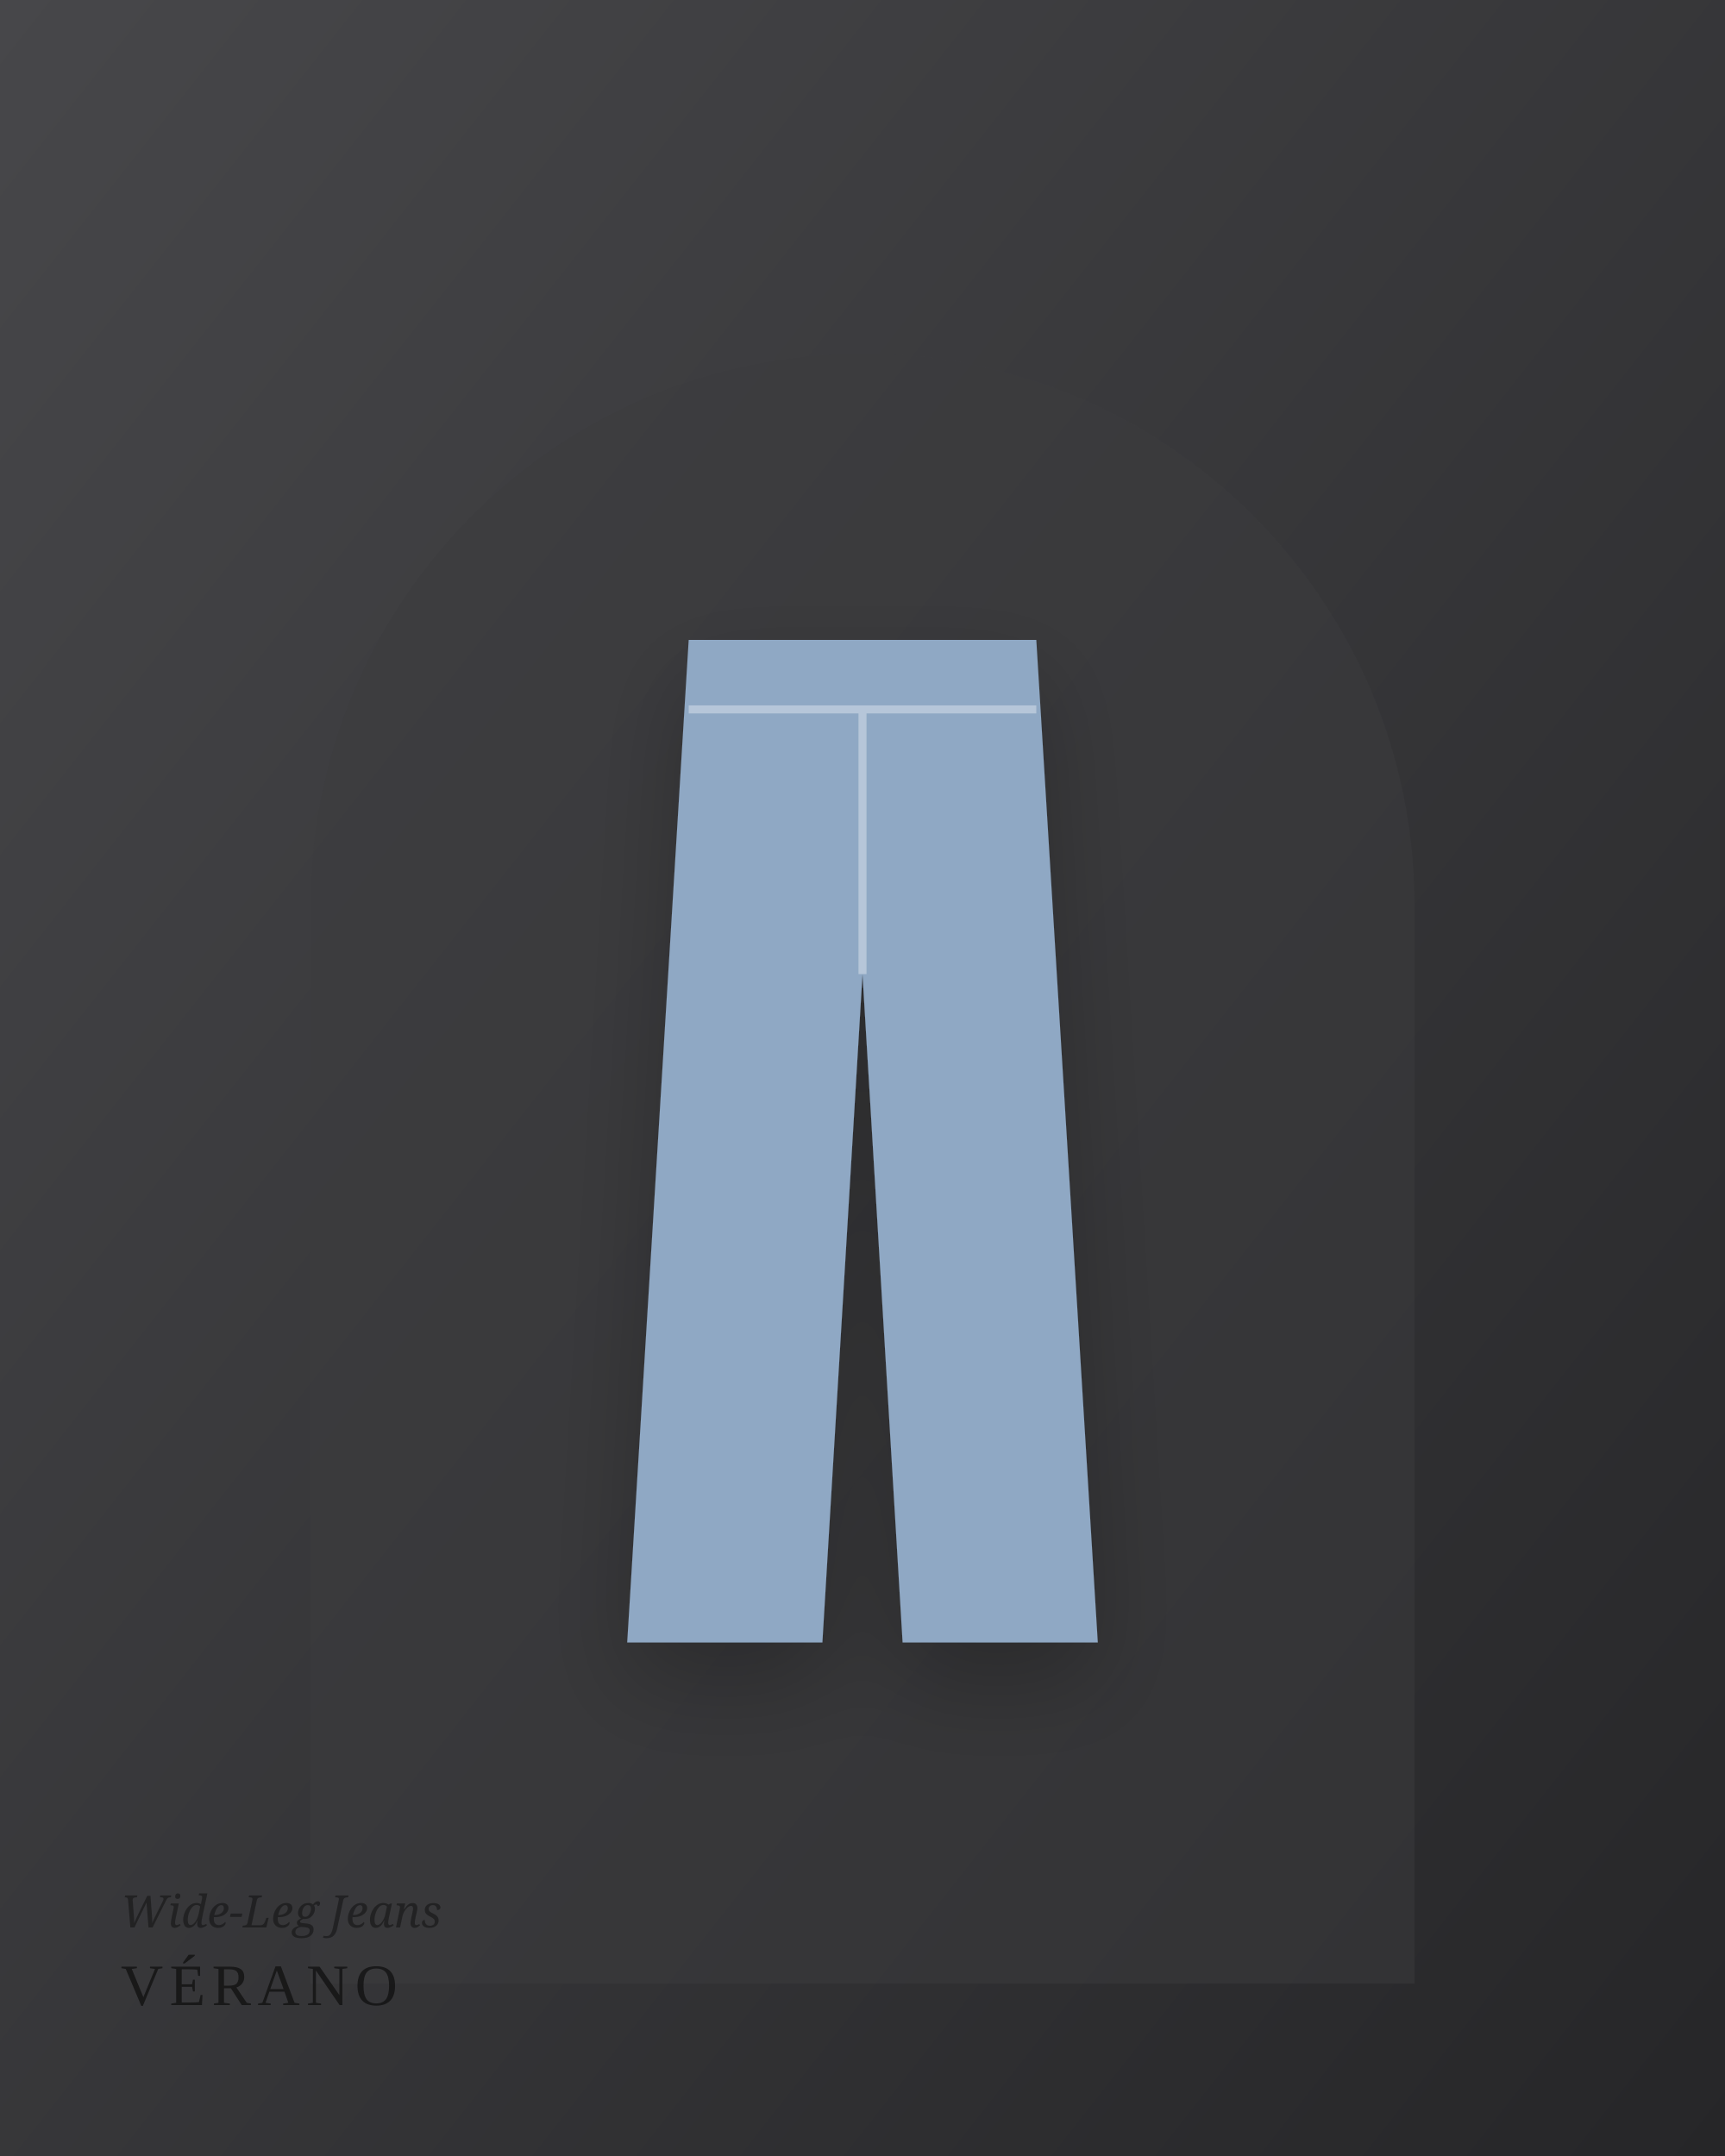
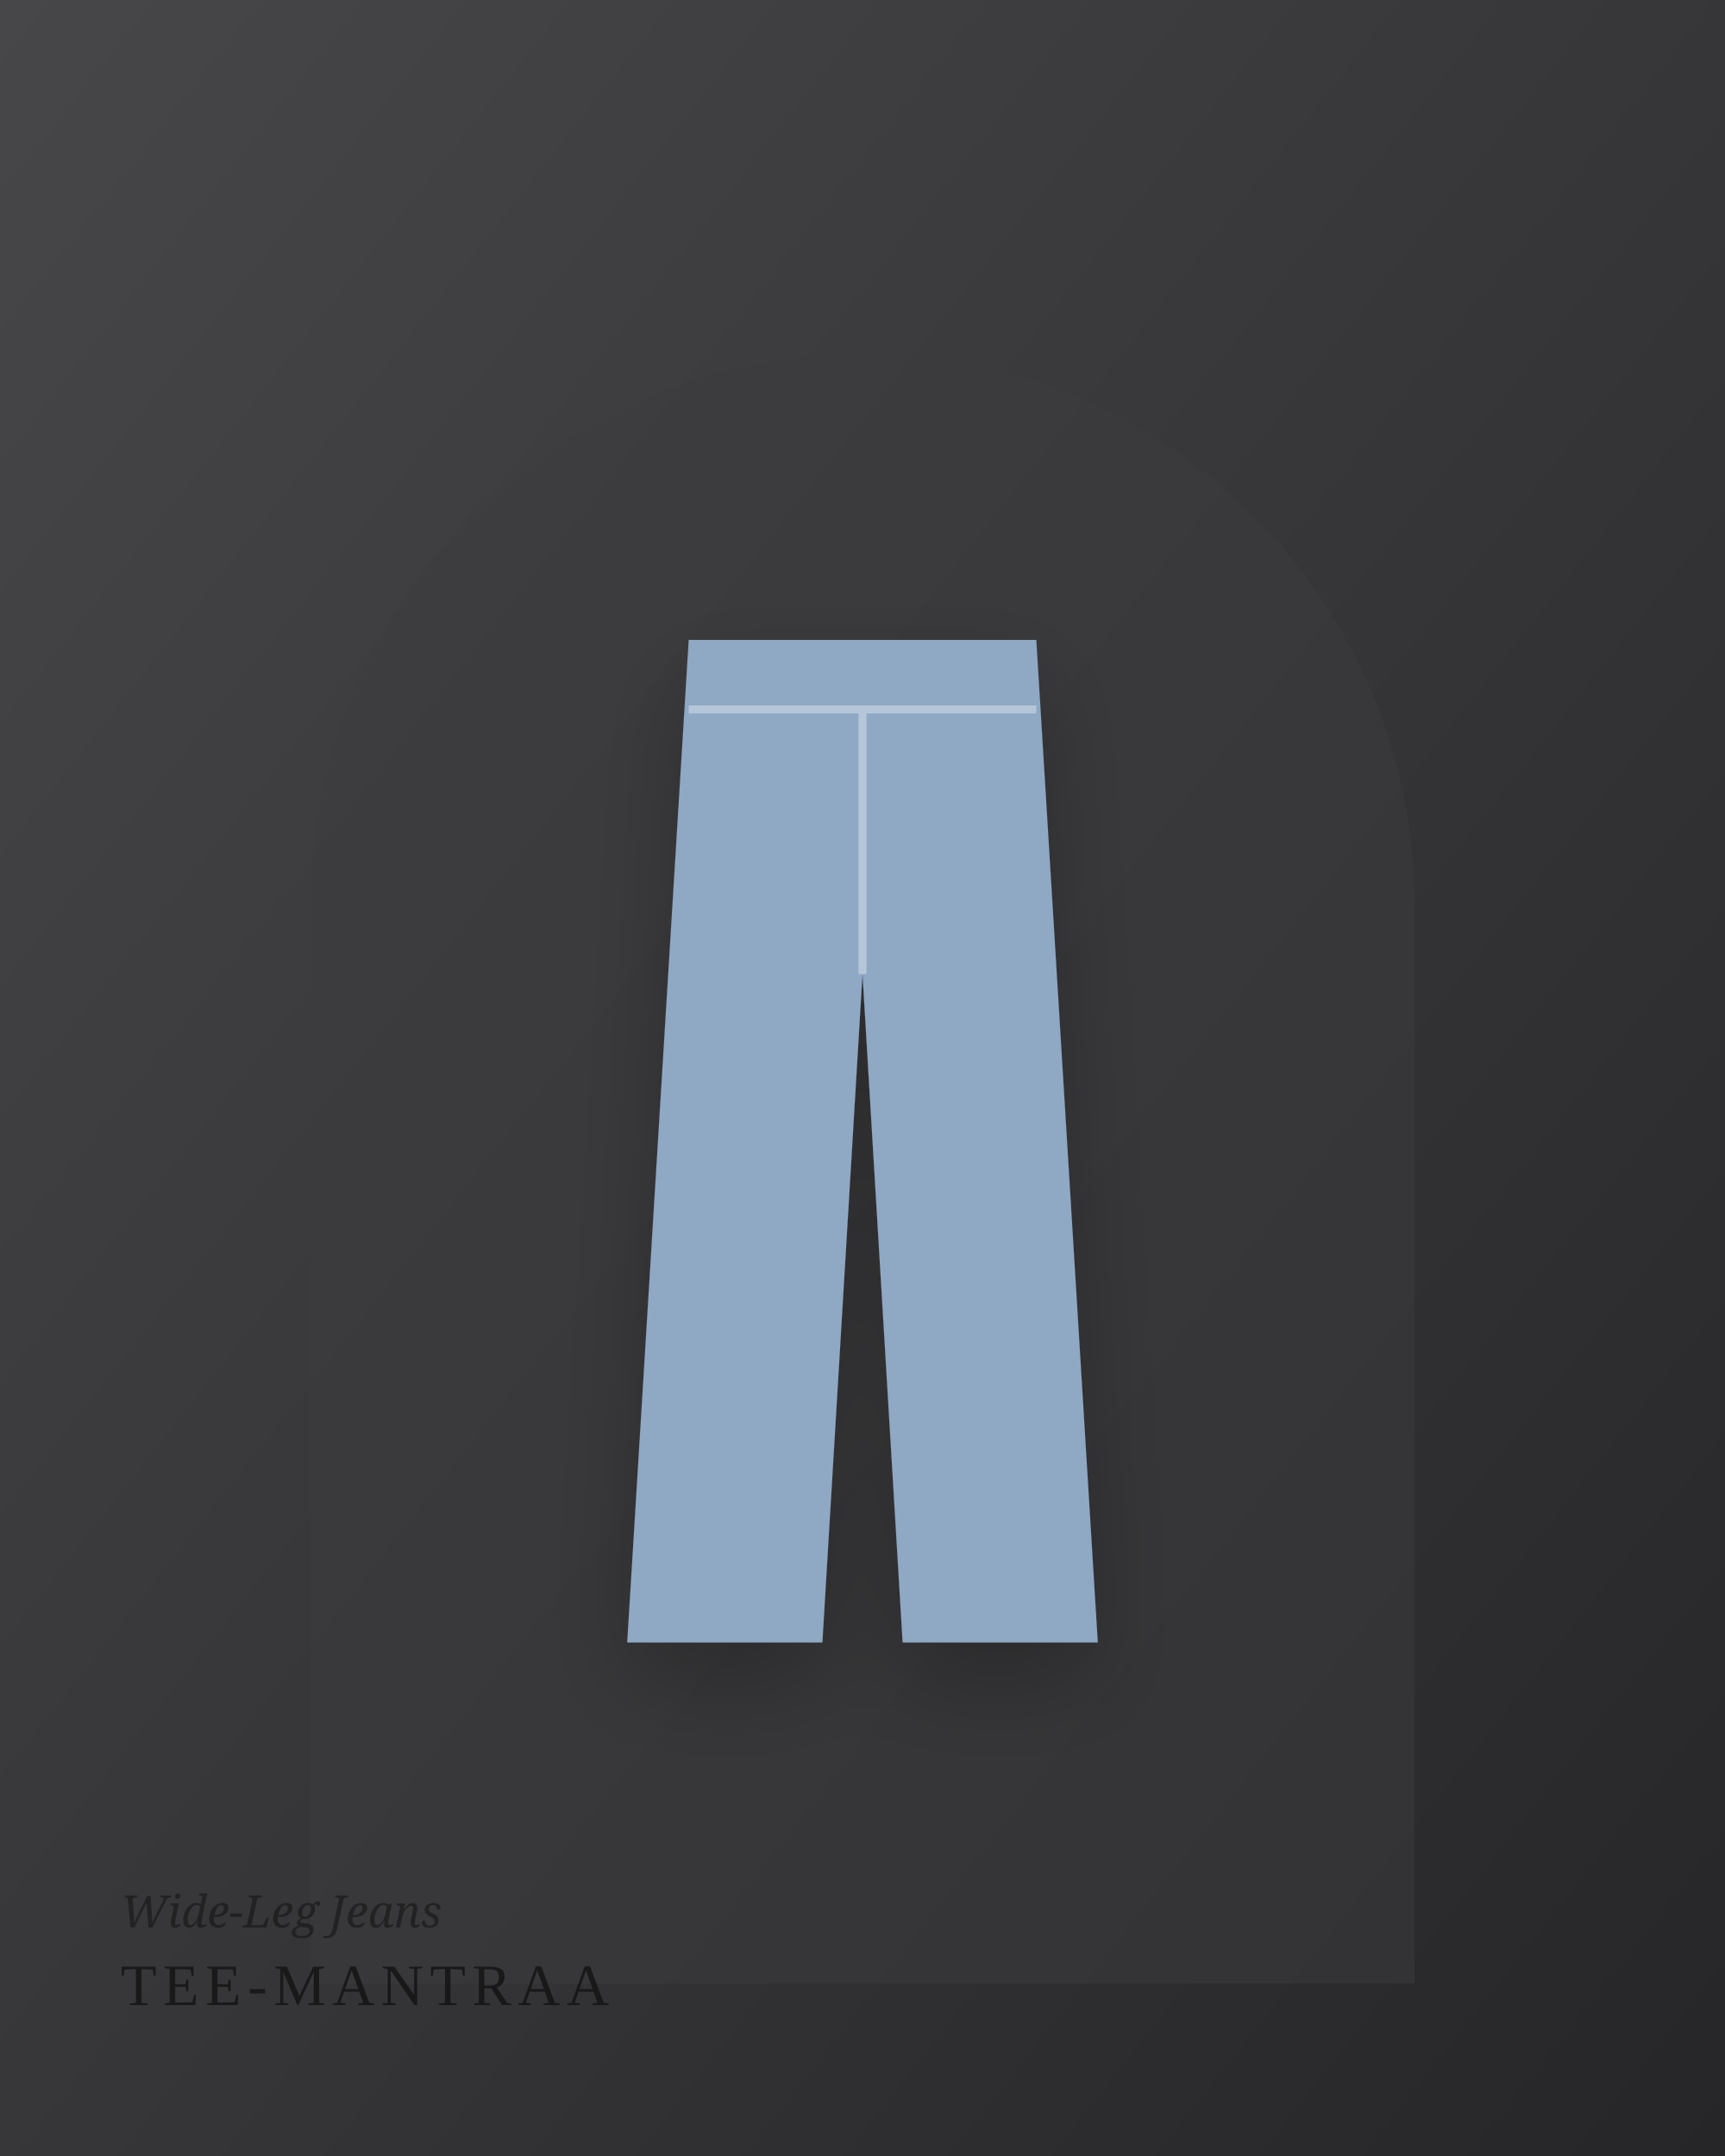
- <svg xmlns="http://www.w3.org/2000/svg" width="800" height="1000" viewBox="0 0 800 1000" role="img" aria-label="VÉRANO">
+ <svg xmlns="http://www.w3.org/2000/svg" width="800" height="1000" viewBox="0 0 800 1000" role="img" aria-label="tee-mantraa">
  <defs>
    <linearGradient id="g" x1="0" y1="0" x2="1" y2="1">
      <stop offset="0" stop-color="#47474A" />
      <stop offset="1" stop-color="#262628" />
    </linearGradient>
    <filter id="sh" x="-20%" y="-20%" width="140%" height="140%">
      <feDropShadow dx="0" dy="14.88" stdDeviation="17.36" flood-color="#000" flood-opacity=".22" />
    </filter>
  </defs>
  <rect width="800" height="1000" fill="url(#g)" />
  <path d="M144 920 V420 A256 256 0 0 1 656 420 V920Z" fill="#3b3b3e" opacity=".5" />
  <g transform="translate(152 210) scale(1.24) " fill="#8FA8C4" color="#8FA8C4" filter="url(#sh)">
    <path d="M135 70 L265 70 L288 445 L215 445 L200 195 L185 445 L112 445Z" />
    <path d="M135 96 L265 96 M200 96 L200 195" fill="none" stroke="rgba(255,255,255,.35)" stroke-width="3" />
  </g>
-   <text x="56" y="930" font-family="Georgia, 'Times New Roman', serif" font-size="27.2" fill="#111" opacity=".8" letter-spacing="3">VÉRANO</text>
+   <text x="56" y="930" font-family="Georgia, 'Times New Roman', serif" font-size="27.2" fill="#111" opacity=".8" letter-spacing="3">TEE-MANTRAA</text>
  <text x="56" y="894" font-family="Georgia, serif" font-style="italic" font-size="20.8" fill="#111" opacity=".55">Wide-Leg Jeans</text>
</svg>
